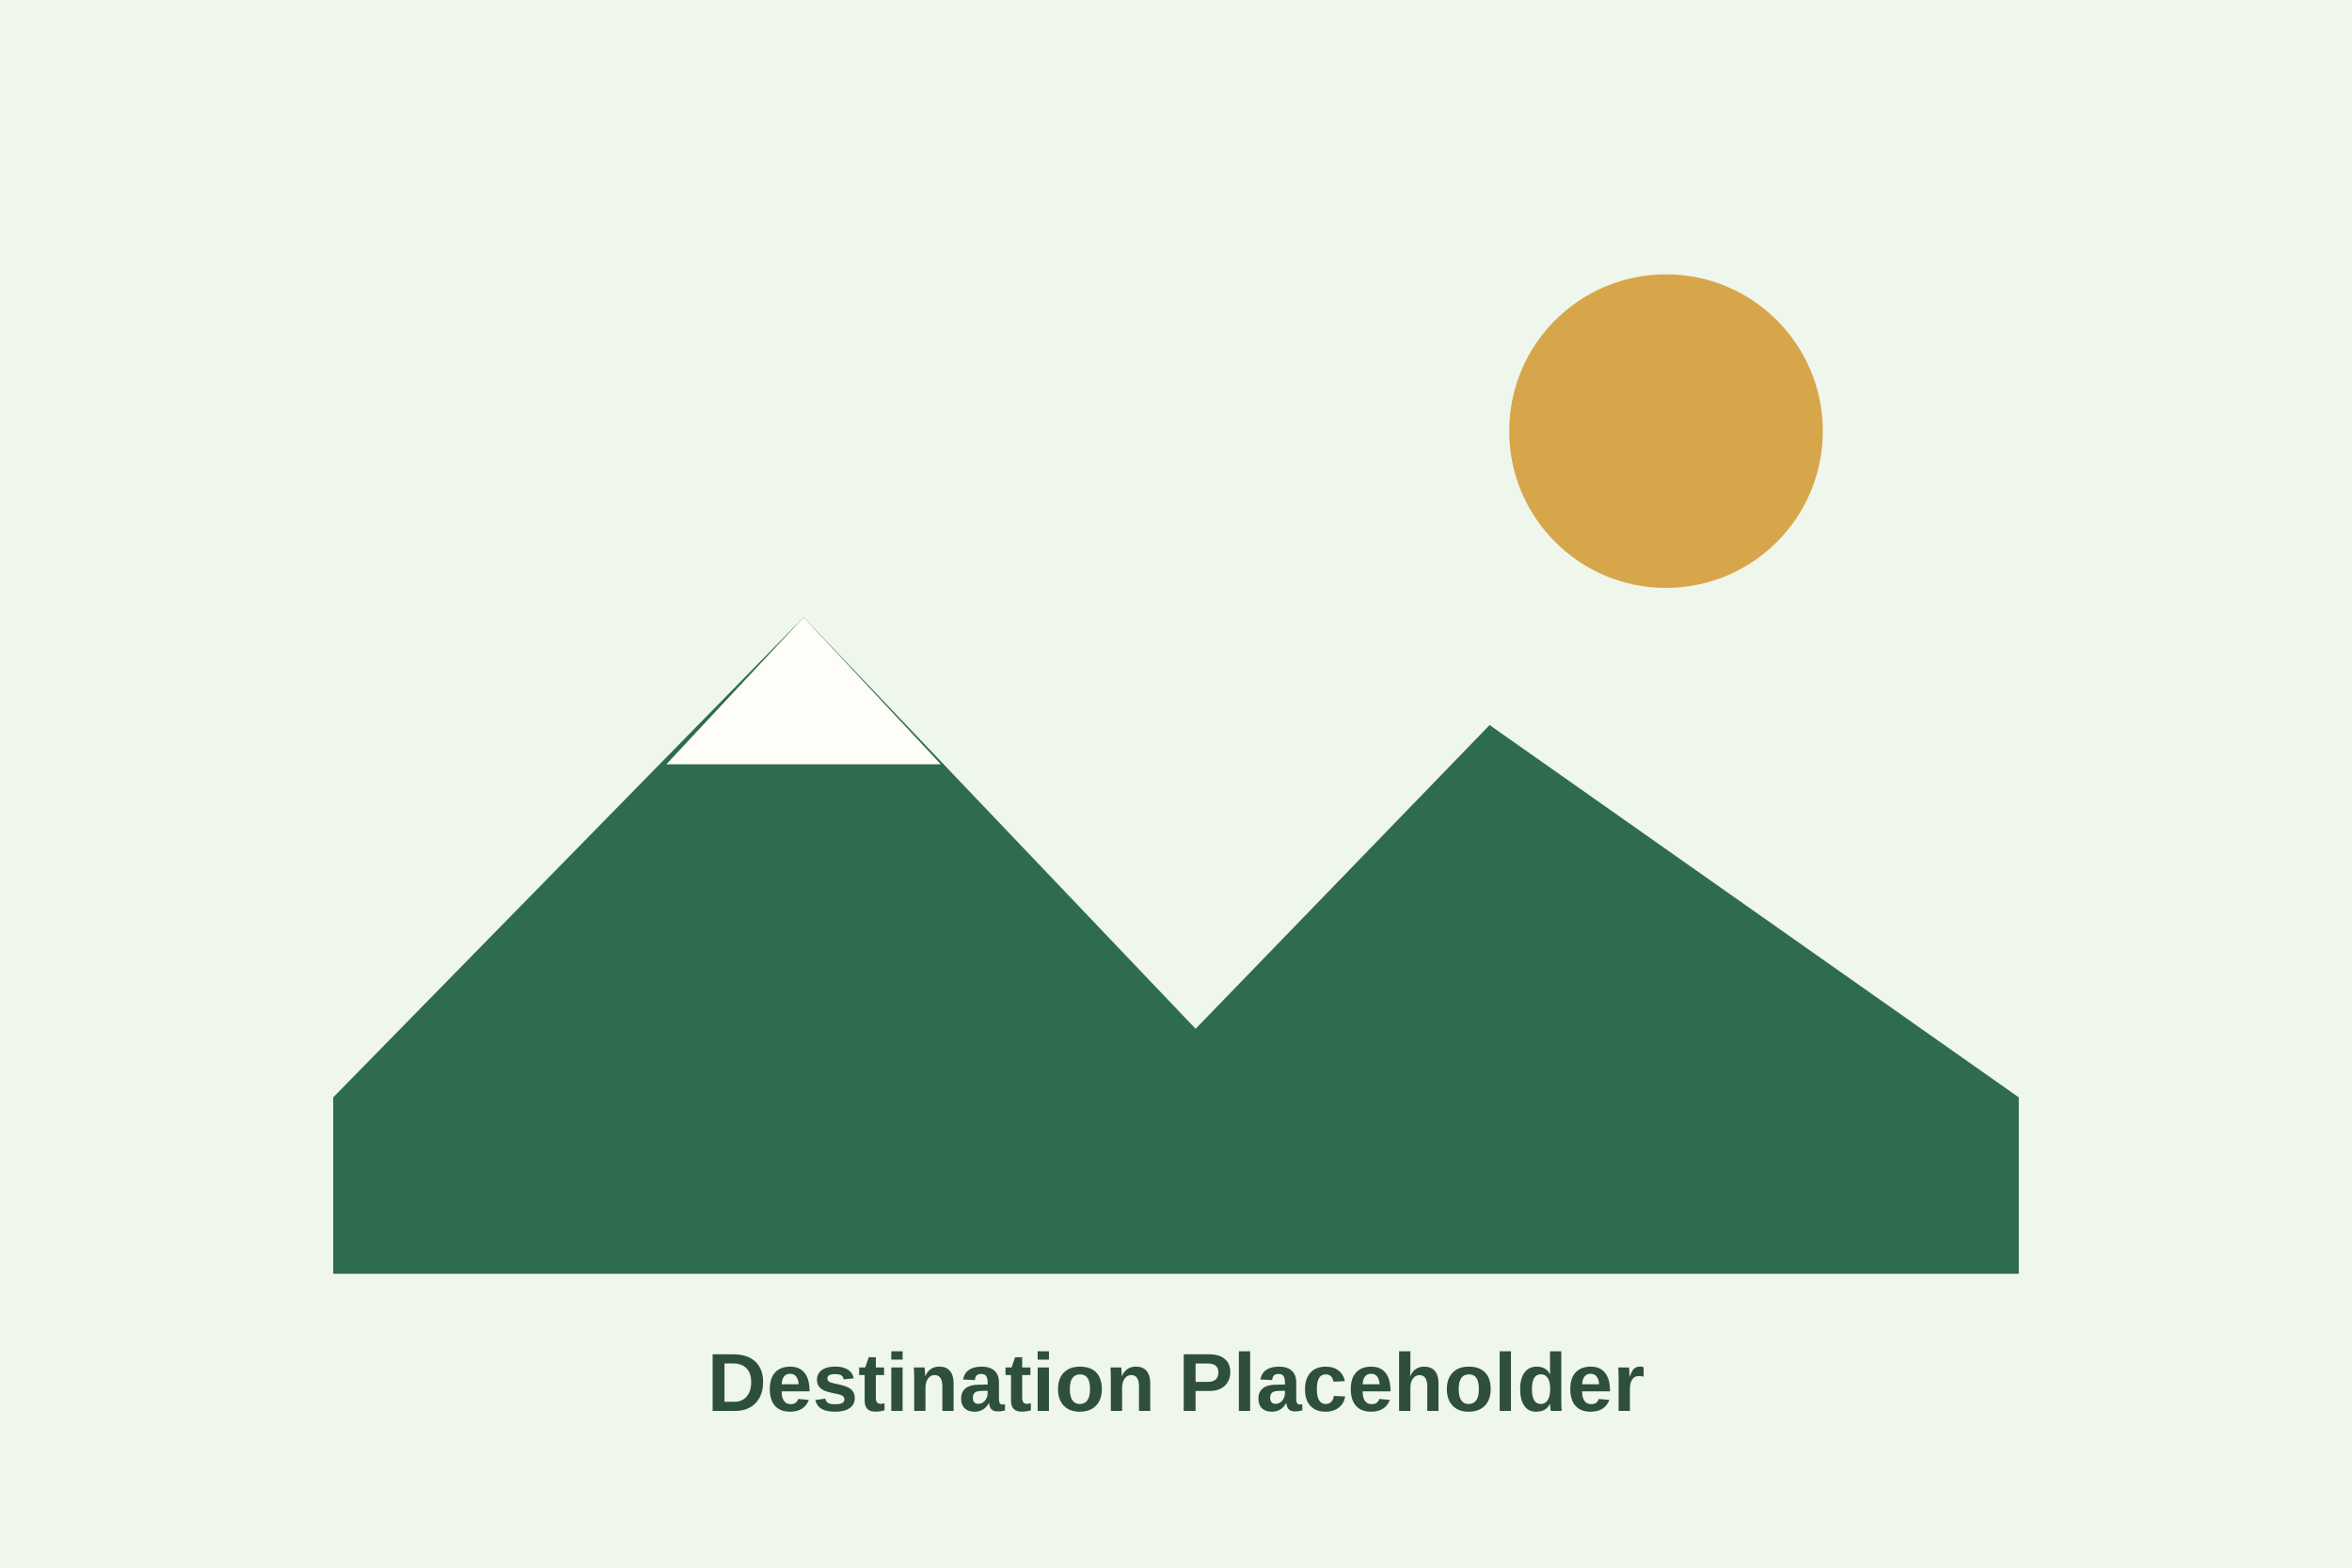
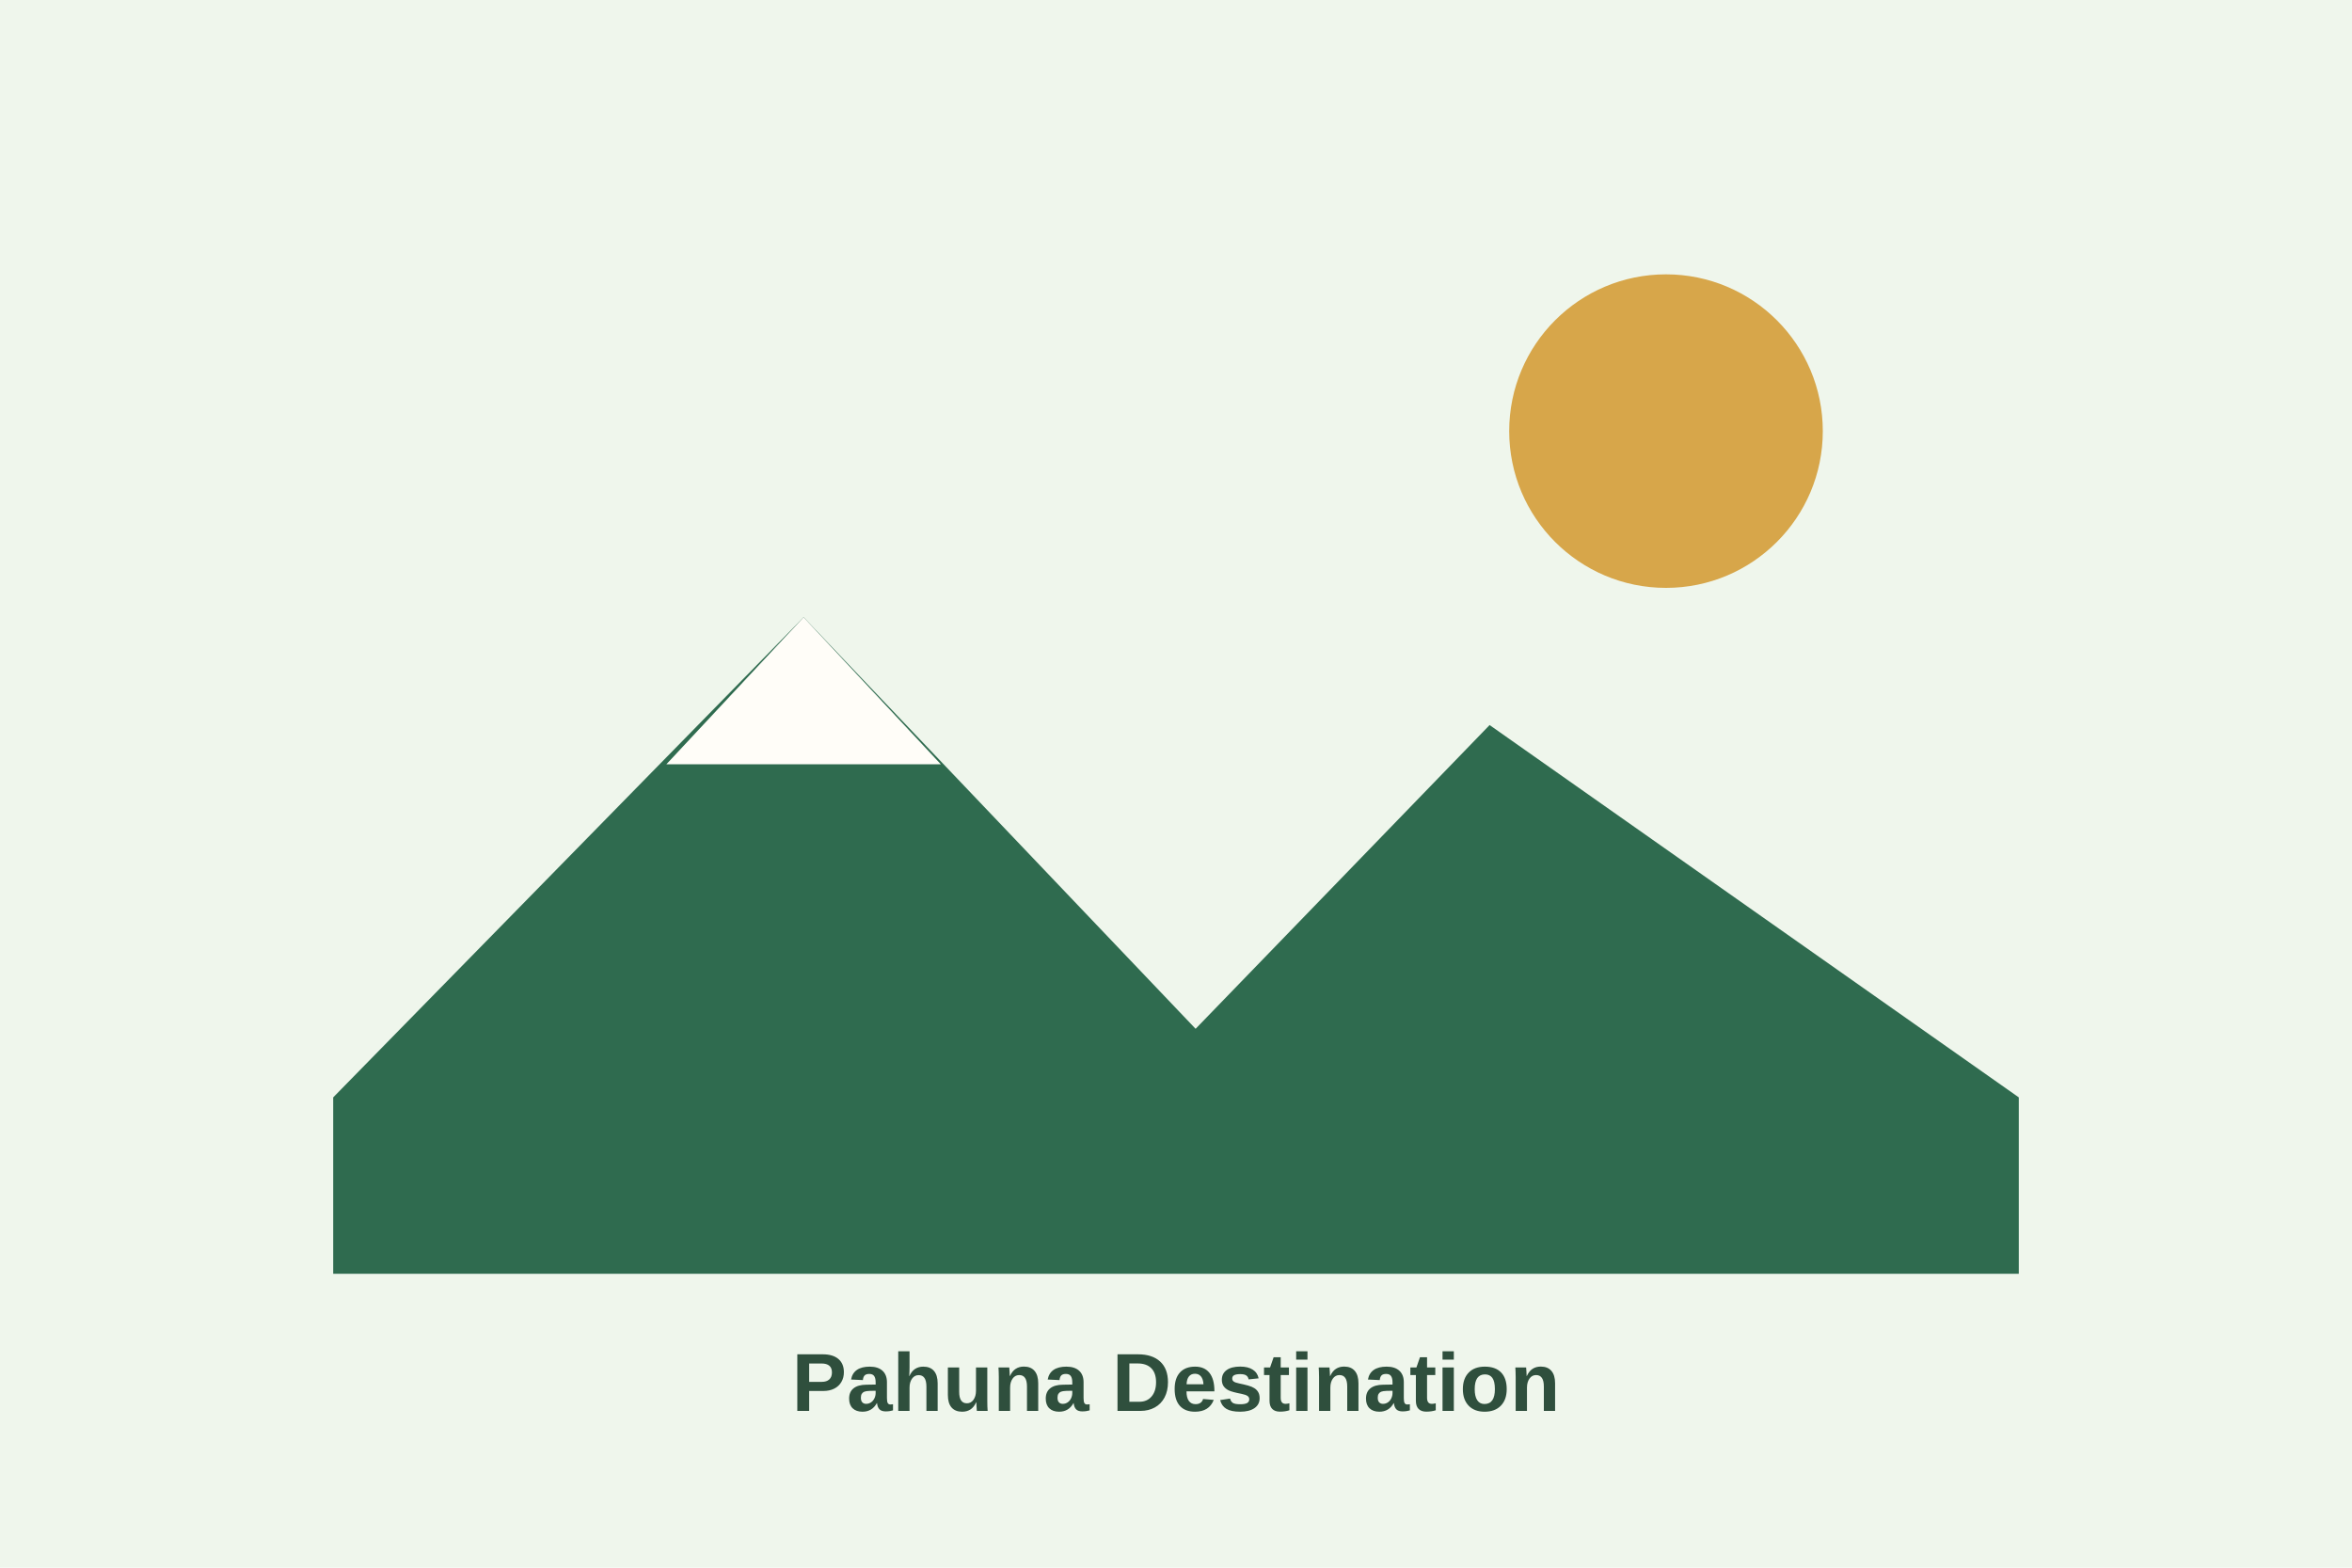
<svg xmlns="http://www.w3.org/2000/svg" width="1200" height="800" viewBox="0 0 1200 800" fill="none">
  <rect width="1200" height="800" fill="#EFF6EC" />
  <circle cx="850" cy="220" r="80" fill="#D7A64A" />
  <path d="M170 560L410 315L610 525L760 370L1030 560V650H170V560Z" fill="#2F6B4F" />
  <path d="M410 315L480 390H340L410 315Z" fill="#FFFDF8" />
-   <text x="600" y="720" text-anchor="middle" font-family="Arial, sans-serif" font-size="42" font-weight="700" fill="#2F4F3D">Destination Placeholder</text>
+   <text x="600" y="720" text-anchor="middle" font-family="Arial, sans-serif" font-size="42" font-weight="700" fill="#2F4F3D">Pahuna Destination</text>
</svg>
